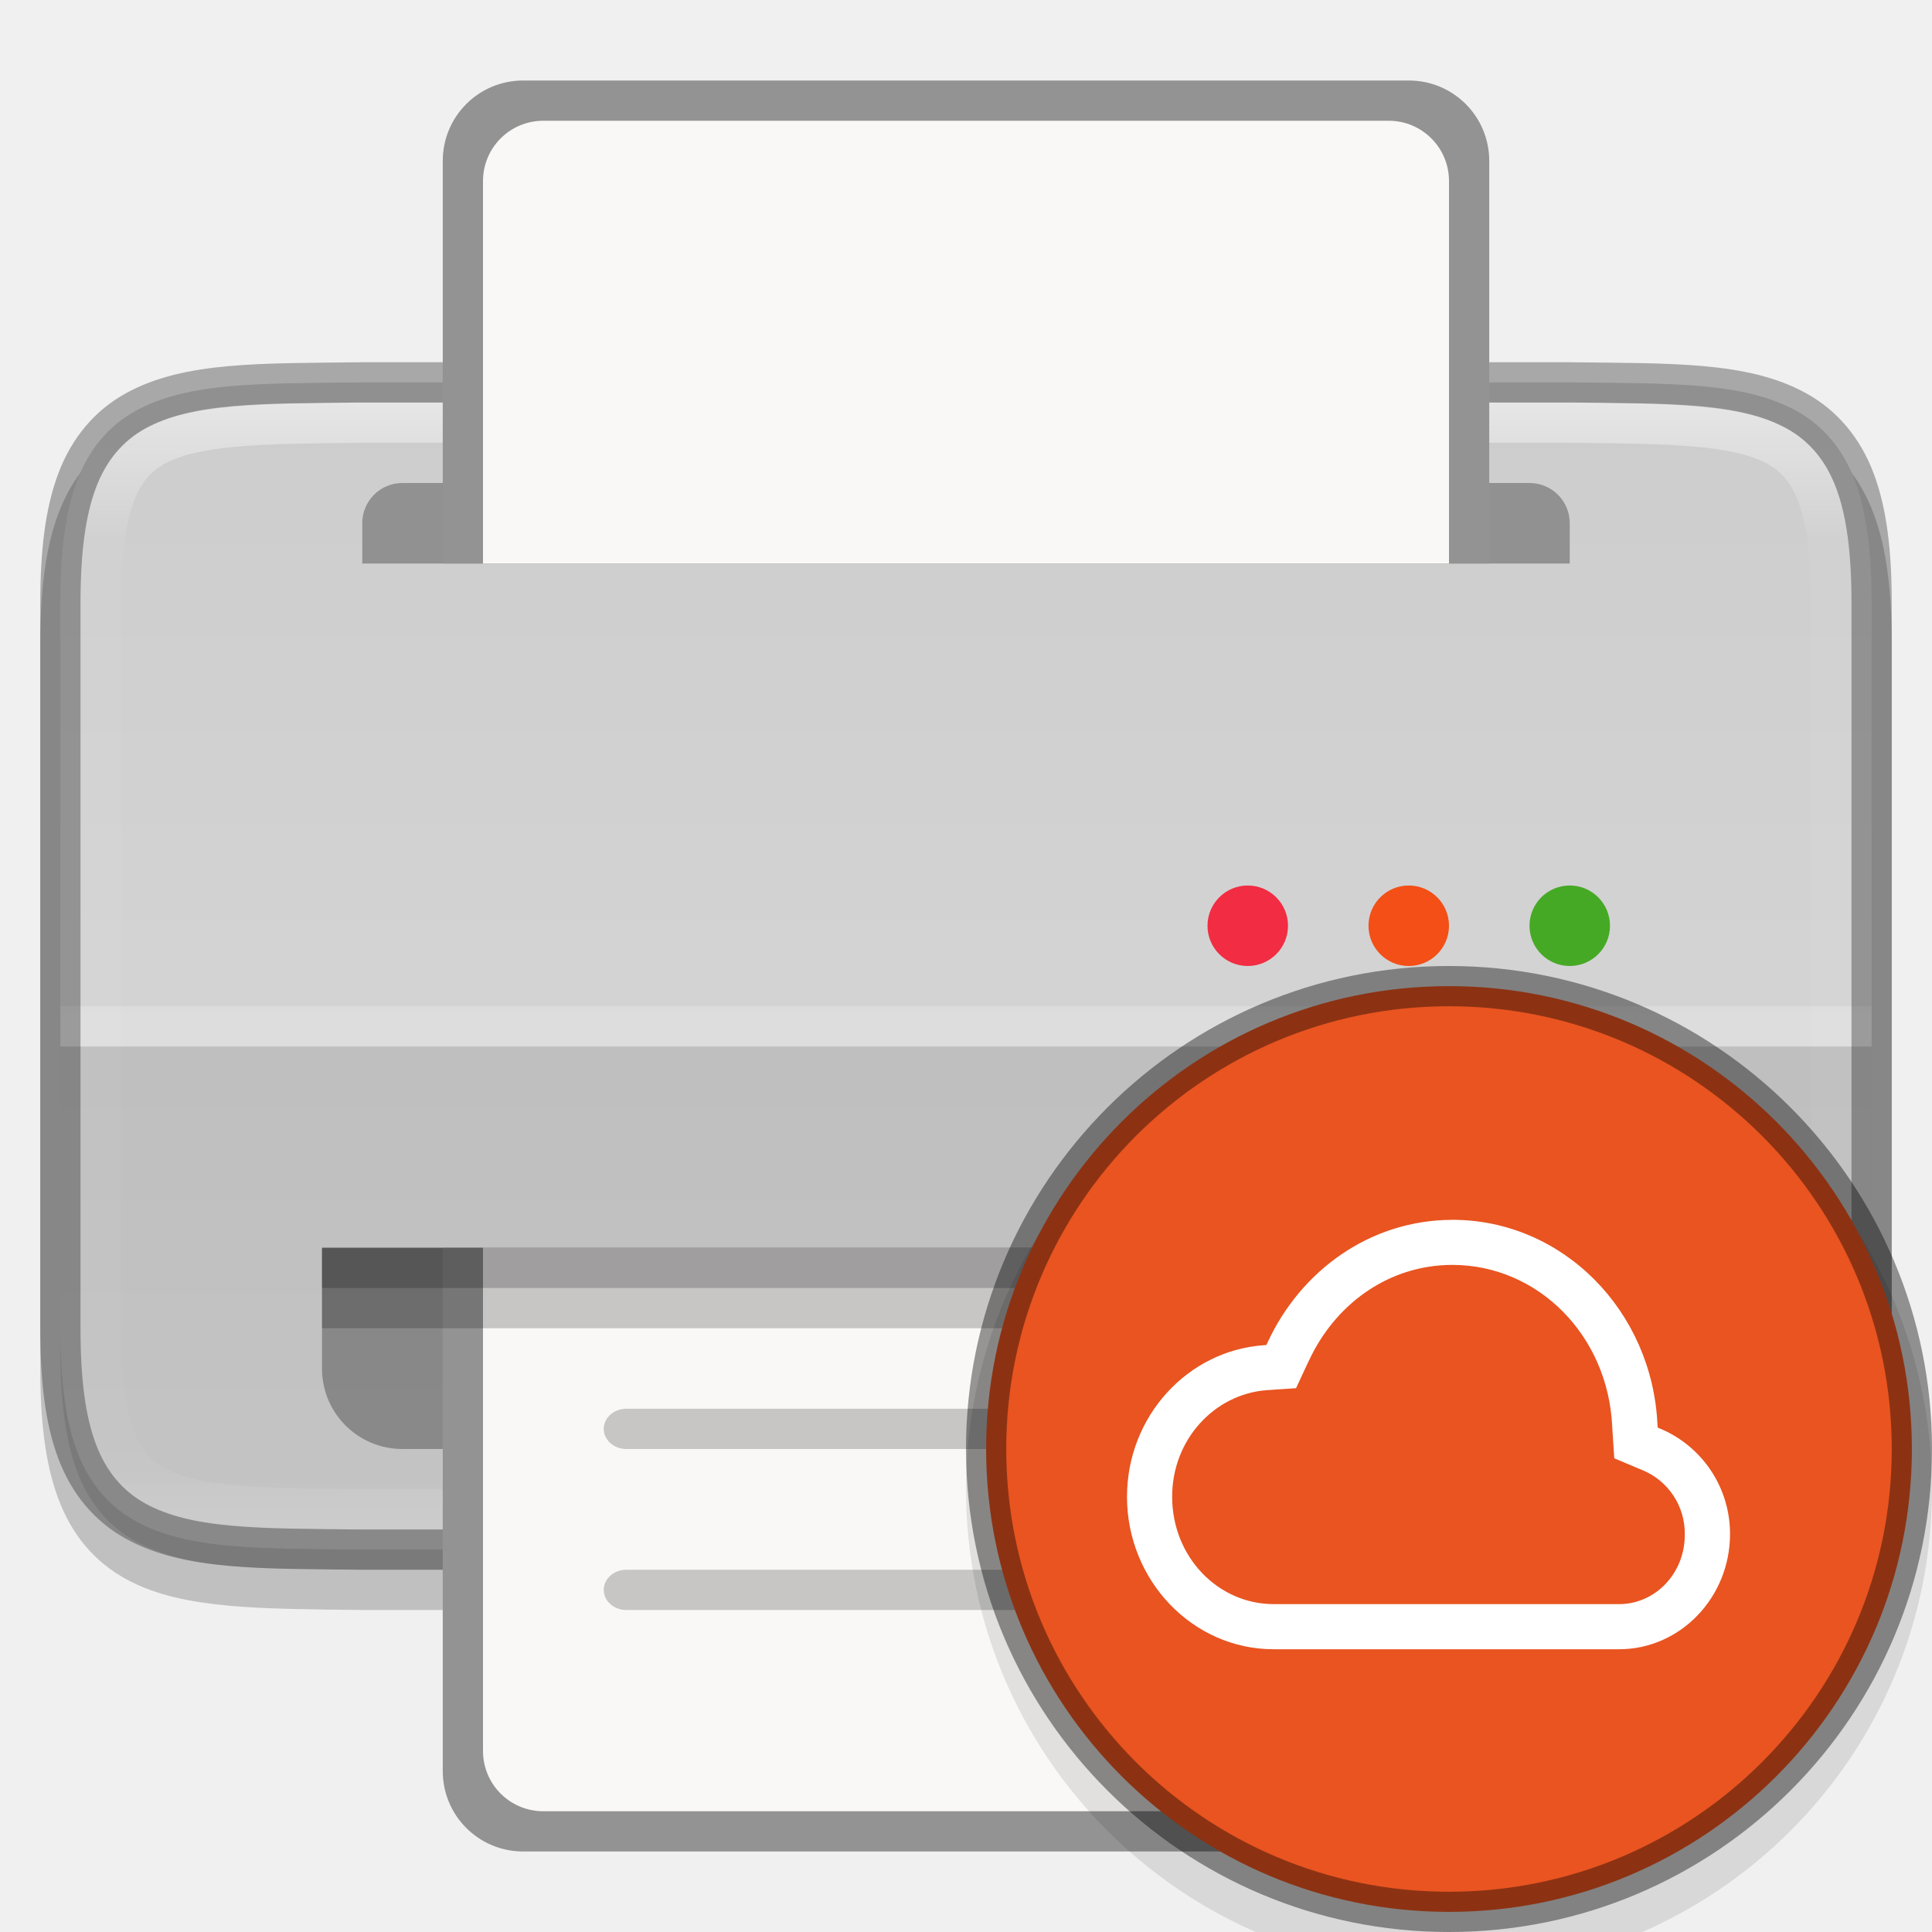
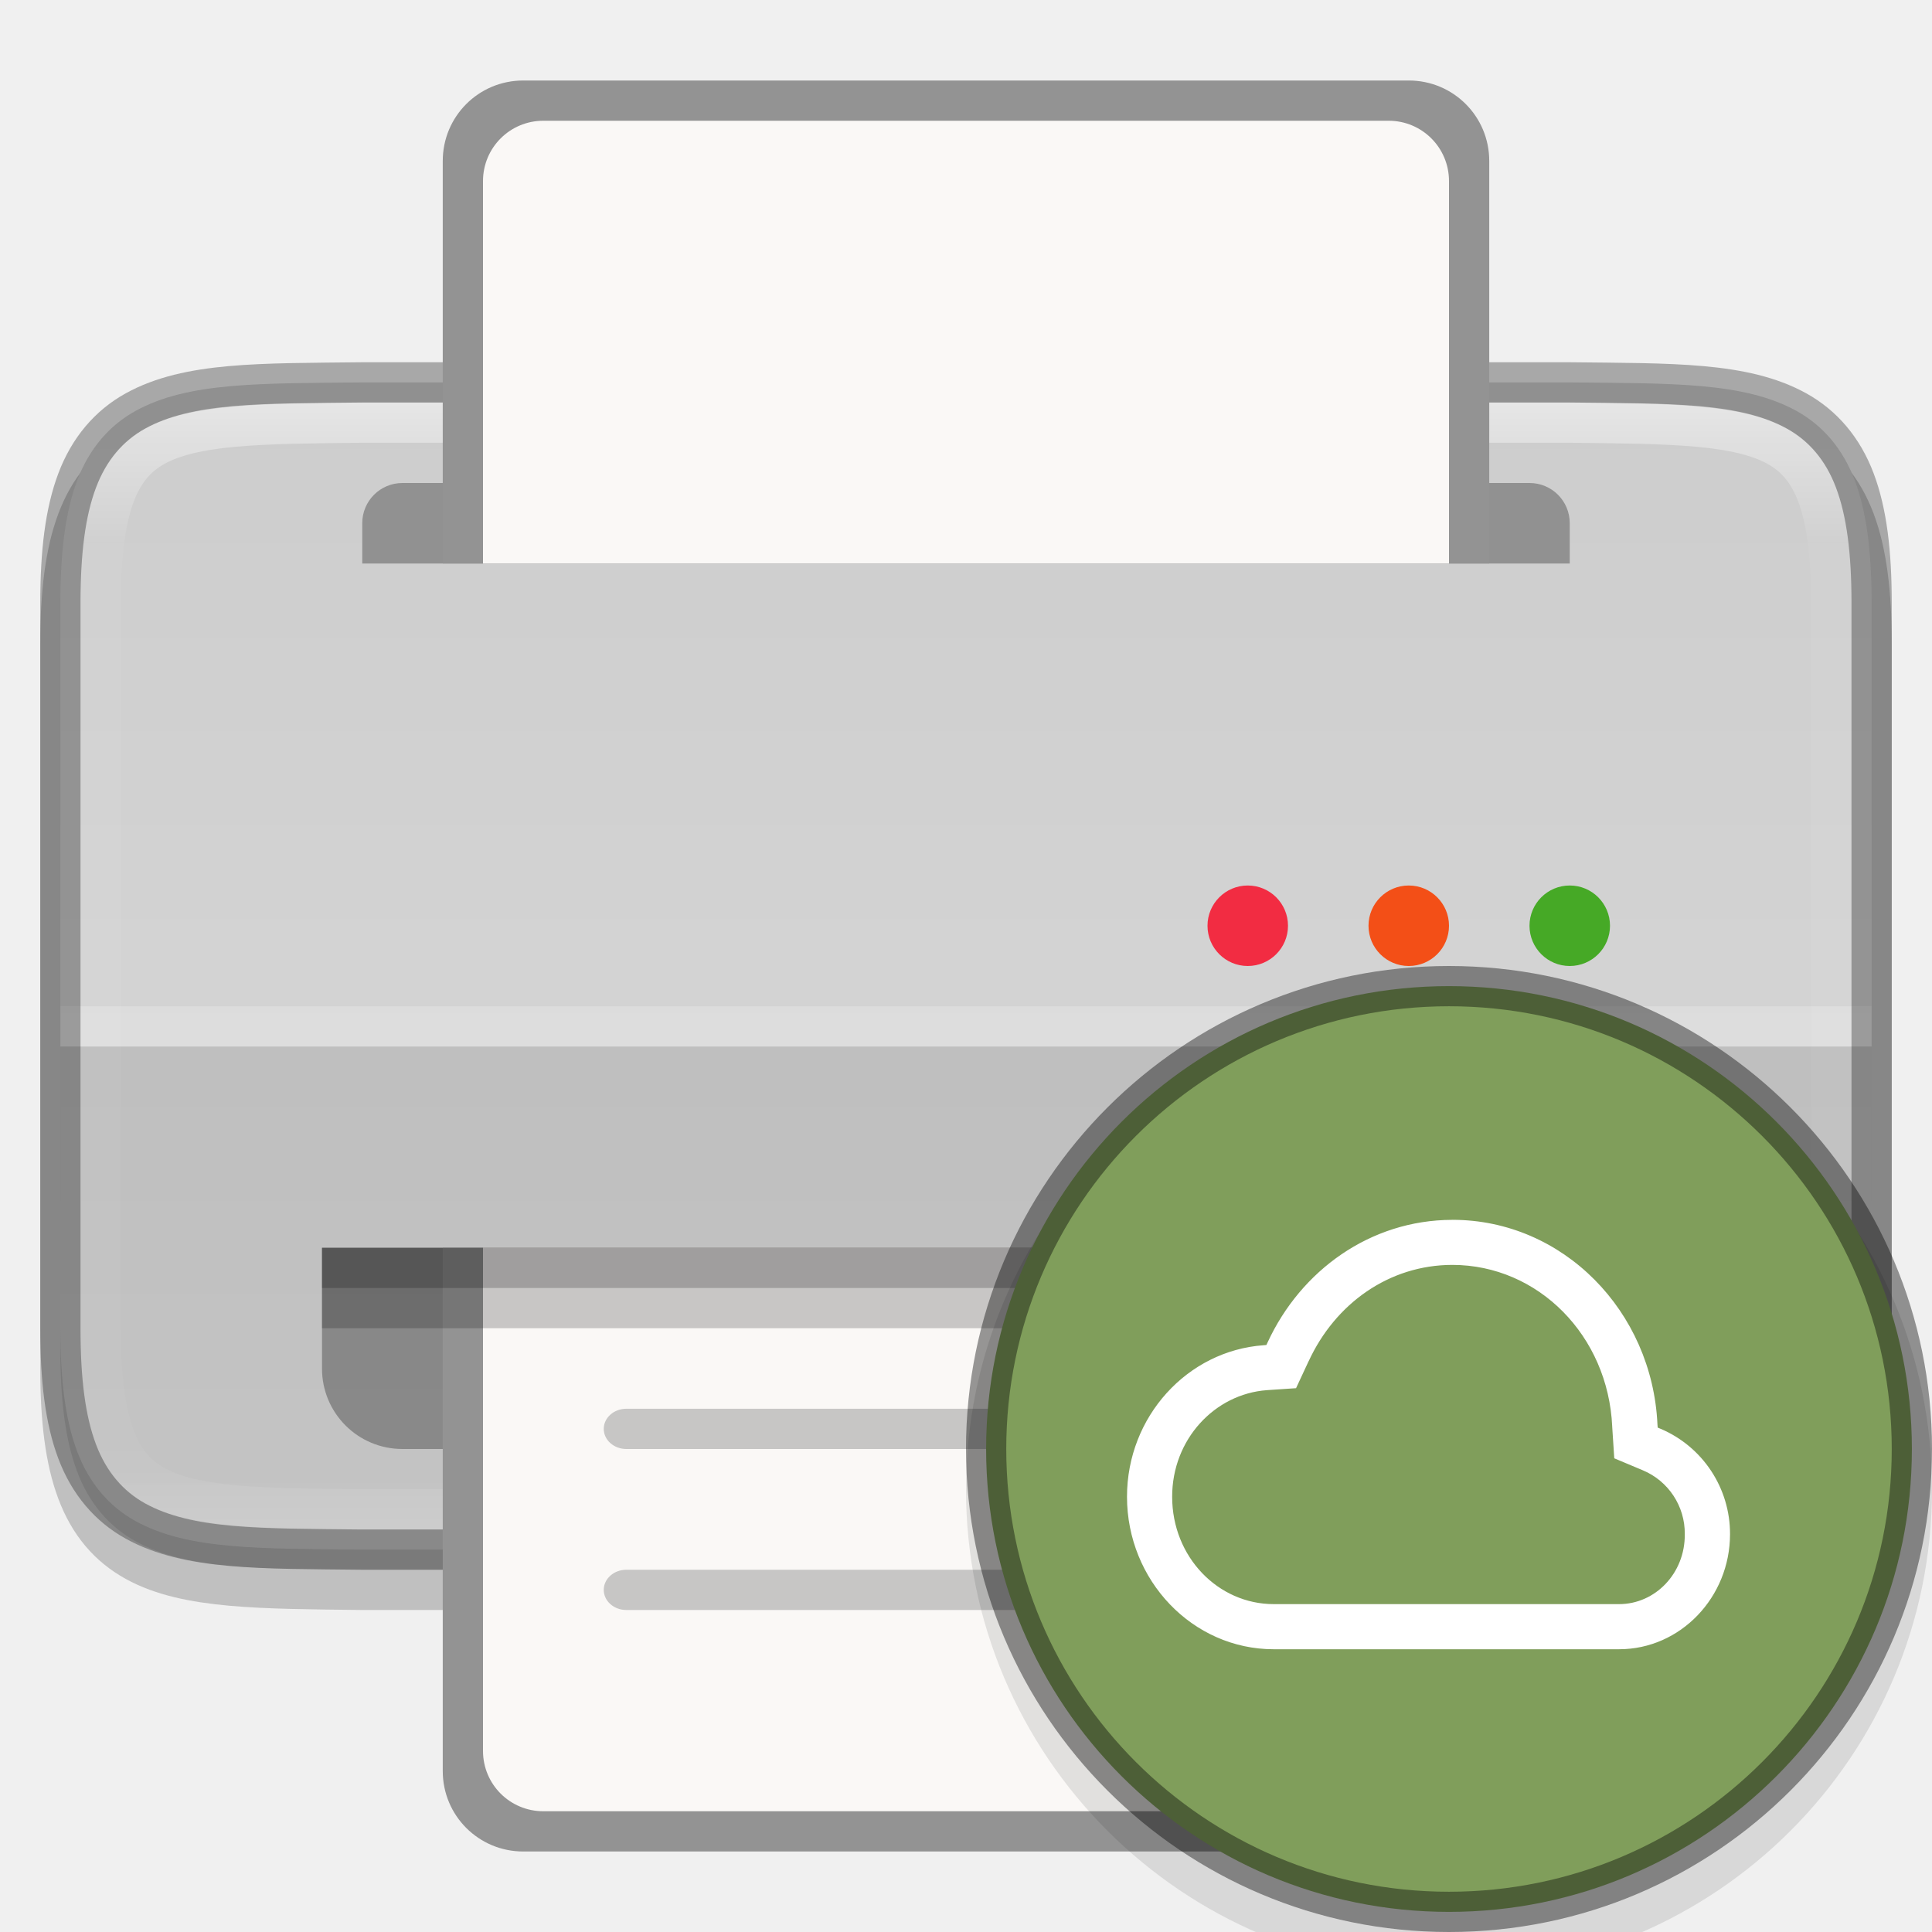
<svg xmlns="http://www.w3.org/2000/svg" width="48" height="48" version="1">
  <defs>
    <linearGradient id="linearGradient1050" x1="344" x2="344" y1="70" y2="98" gradientTransform="translate(-320,-60)" gradientUnits="userSpaceOnUse">
      <stop stop-color="#cdcdcd" offset="0" />
      <stop stop-color="#d9d9d9" offset="1" />
    </linearGradient>
    <linearGradient id="linearGradient920" x1="344" x2="344" y1="70" y2="98" gradientUnits="userSpaceOnUse">
      <stop stop-color="#fff" offset="0" />
      <stop stop-color="#fff" stop-opacity=".098" offset=".125" />
      <stop stop-color="#fff" stop-opacity=".098" offset=".925" />
      <stop stop-color="#fff" stop-opacity=".498" offset="1" />
    </linearGradient>
    <clipPath id="clipPath892">
      <path d="m366 93c0 5-1.956 4.942-7 5h-30c-5.043-0.058-7 0-7-5v-18c0-5 1.956-4.942 7-5h30c5.043 0.058 7 0 7 5z" color="#000000" fill="#cdcdcd" />
    </clipPath>
    <linearGradient id="linearGradient1214" x1="344" x2="366" y1="94" y2="94" gradientTransform="translate(-342,-106)" gradientUnits="userSpaceOnUse">
      <stop stop-color="#fff" offset="0" />
      <stop stop-color="#fff" stop-opacity="0" offset="1" />
    </linearGradient>
  </defs>
  <path d="m46 34c0 5-1.956 4.942-7 5h-30c-5.043-0.058-7 0-7-5v-18c0-5 1.956-4.942 7-5h30c5.043 0.058 7 0 7 5z" color="#000000" fill="none" opacity=".2" stroke="#000" stroke-width="2" />
  <path d="m8.994 38.5c-2.519-0.029-4.314 0.015-5.627-0.709-0.656-0.362-1.155-0.944-1.451-1.732s-0.416-1.776-0.416-3.059v-18c0-1.283 0.12-2.271 0.416-3.059 0.296-0.788 0.795-1.37 1.451-1.732 1.312-0.724 3.108-0.68 5.627-0.709h30.012c2.519 0.029 4.314-0.015 5.627 0.709 0.656 0.362 1.155 0.944 1.451 1.732 0.295 0.788 0.416 1.776 0.416 3.059v18c0 1.283-0.12 2.271-0.416 3.059s-0.795 1.37-1.451 1.732c-1.312 0.724-3.108 0.68-5.627 0.709h-30.008z" color="#000000" fill="url(#linearGradient1050)" />
  <rect x="1.5" y="25" width="45" height="1" enable-background="new" fill="#fff" opacity=".2" />
  <path transform="translate(-320,-60)" d="m366 93c0 5-1.956 4.942-7 5h-30c-5.043-0.058-7 0-7-5v-18c0-5 1.956-4.942 7-5h30c5.043 0.058 7 0 7 5z" clip-path="url(#clipPath892)" color="#000000" fill="none" opacity=".5" stroke="url(#linearGradient920)" stroke-width="2" />
  <path d="m8.994 9.5c-2.519 0.029-4.314-0.015-5.627 0.709-0.656 0.362-1.155 0.944-1.451 1.732s-0.416 1.776-0.416 3.059v18c0 1.283 0.12 2.271 0.416 3.059 0.296 0.788 0.795 1.37 1.451 1.732 1.312 0.724 3.108 0.68 5.627 0.709h30.012c2.519-0.029 4.314 0.015 5.627-0.709 0.656-0.362 1.155-0.944 1.451-1.732 0.295-0.788 0.416-1.776 0.416-3.059v-18c0-1.283-0.12-2.271-0.416-3.059s-0.795-1.37-1.451-1.732c-1.312-0.724-3.108-0.68-5.627-0.709h-30.008z" color="#000000" fill="none" opacity=".3" stroke="#000" />
  <path d="m1.5 26v7.5c0 1.283 0.12 2.271 0.416 3.059s0.795 1.37 1.451 1.732c1.312 0.724 3.108 0.68 5.627 0.709h30.012c2.519-0.029 4.314 0.015 5.627-0.709 0.656-0.362 1.155-0.944 1.451-1.732 0.296-0.788 0.416-1.776 0.416-3.059v-7.5h-37.506z" color="#000000" opacity=".1" />
  <path d="m10 12h28c0.554 0 1 0.446 1 1v1h-30v-1c0-0.554 0.446-1 1-1z" enable-background="new" opacity=".3" />
  <path d="m8 31v3c0 1.108 0.892 2 2 2h28c1.108 0 2-0.892 2-2v-3h-16z" enable-background="new" opacity=".3" />
  <path d="m13 46c-1.108 0-2-0.892-2-2v-13h26v13c0 1.108-0.892 2-2 2zm-2-32v-10c0-1.108 0.892-2 2-2h22c1.108 0 2 0.892 2 2v10z" enable-background="new" fill="#939393" />
  <path d="m13.5 45c-0.831 0-1.5-0.669-1.5-1.5v-12.5h24v12.5c0 0.831-0.669 1.5-1.5 1.5zm-1.5-31v-9.5c0-0.831 0.669-1.5 1.5-1.5h21c0.831 0 1.5 0.669 1.5 1.5v9.5z" enable-background="new" fill="#faf8f6" />
  <rect x="15" y="39" width="18" height="1" rx=".562" ry=".5" enable-background="new" fill="#939393" opacity=".5" />
  <rect x="15" y="35" width="18" height="1" rx=".562" ry=".5" enable-background="new" fill="#939393" opacity=".5" />
  <rect x="38" y="22" width="2" height="2" rx="1" ry="1" enable-background="new" fill="#46a926" />
  <rect x="34" y="22" width="2" height="2" rx="1" ry="1" enable-background="new" fill="#f34f17" />
  <rect x="30" y="22" width="2" height="2" rx="1" ry="1" enable-background="new" fill="#f22c42" />
  <rect x="8" y="31" width="32" height="2" enable-background="new" opacity=".2" />
  <rect x="8" y="31" width="32" height="1" enable-background="new" opacity=".2" />
  <ellipse cx="29.5" cy="29.497" rx="1.5" ry="1.503" enable-background="new" fill="#fff" />
  <circle transform="scale(-1,1)" cx="-36" cy="37" r="12" opacity=".1" />
-   <circle cx="36" cy="36" r="11.5" fill="#e95420" stroke="#000" stroke-dashoffset="1" stroke-linecap="round" stroke-linejoin="round" stroke-opacity=".4" />
+   <circle cx="36" cy="36" r="11.5" fill="#809e5b" stroke="#000" stroke-dashoffset="1" stroke-linecap="round" stroke-linejoin="round" stroke-opacity=".4" />
  <rect transform="rotate(-90)" x="-44" y="28" width="16" height="16" color="#000000" fill="none" />
  <circle transform="rotate(90)" cx="36" cy="-36" r="10.5" fill="none" opacity=".3" stroke="url(#linearGradient1214)" stroke-dashoffset="1" stroke-linecap="round" stroke-linejoin="round" stroke-opacity=".4" />
  <g transform="translate(-1)" fill="#fff" shape-rendering="auto">
    <path d="m37.084 30.404c-1.995 2e-3 -3.69 1.23-4.5 2.987l-0.056 0.12-0.128 9e-3c-1.843 0.132-3.301 1.728-3.301 3.666 0 2.027 1.586 3.69 3.547 3.69h8.58c1.47 0 2.659-1.248 2.659-2.761 0.004-1.102-0.653-2.098-1.668-2.527l-0.126-0.054-9e-3 -0.138c-0.126-2.766-2.298-4.99-4.995-4.992zm0 0.924c2.188 2e-3 3.965 1.804 4.07 4.109v9e-3l0.047 0.716 0.65 0.274c0.676 0.282 1.113 0.945 1.105 1.677 9e-3 1.03-0.782 1.837-1.729 1.837h-8.581c-1.438 0-2.622-1.221-2.622-2.765-2e-3 -1.477 1.094-2.648 2.443-2.747l0.668-0.046 0.286-0.613v-4e-3c0.673-1.46 2.045-2.447 3.66-2.449z" color="#000000" color-rendering="auto" dominant-baseline="auto" enable-background="new" image-rendering="auto" solid-color="#000000" stop-color="#000000" style="font-feature-settings:normal;font-variant-alternates:normal;font-variant-caps:normal;font-variant-east-asian:normal;font-variant-ligatures:normal;font-variant-numeric:normal;font-variant-position:normal;font-variation-settings:normal;inline-size:0;isolation:auto;mix-blend-mode:normal;shape-margin:0;shape-padding:0;text-decoration-color:#000000;text-decoration-line:none;text-decoration-style:solid;text-indent:0;text-orientation:mixed;text-transform:none;white-space:normal" />
    <path d="m37.082 30.305-0.008 2e-3c-2.031 0.006-3.756 1.258-4.58 3.043l-0.031 0.066-0.07 0.006c-1.895 0.136-3.393 1.776-3.393 3.764 0 2.078 1.628 3.789 3.644 3.789h8.582c1.526 0 2.756-1.294 2.756-2.859 0.004-1.141-0.677-2.174-1.727-2.619h-2e-3l-0.068-0.029-0.006-0.076v-2e-3c-0.129-2.814-2.342-5.082-5.092-5.084zm2e-3 0.197h0.006c2.64 4e-3 4.769 2.183 4.893 4.898l0.014 0.199 0.182 0.078c0.978 0.414 1.611 1.373 1.607 2.436v2e-3c0 1.462-1.144 2.662-2.559 2.662h-8.582c-1.905 0-3.447-1.617-3.447-3.592 0-1.889 1.419-3.44 3.209-3.568l0.188-0.012 0.078-0.174c0.796-1.725 2.457-2.928 4.412-2.93zm-2e-3 0.727c-1.655 0.002-3.063 1.015-3.75 2.506l-0.01 0.021v2e-3l-0.252 0.541-0.611 0.043c-1.402 0.103-2.535 1.32-2.533 2.846 0 1.595 1.225 2.863 2.719 2.863h8.582c1.003 0 1.838-0.857 1.828-1.938 0.007-0.771-0.454-1.471-1.166-1.768l-0.594-0.25-0.043-0.652v-0.01c-0.107-2.354-1.926-4.201-4.168-4.203l0.027 0.004-0.016-0.006zm0 0.197h2e-3c2.134 2e-3 3.869 1.758 3.971 4.016v0.008l0.051 0.781 0.707 0.297c0.639 0.266 1.052 0.894 1.045 1.586v2e-3c0.009 0.979-0.74 1.738-1.631 1.738h-8.582c-1.382 0-2.523-1.172-2.523-2.666-0.002-1.428 1.057-2.555 2.353-2.65l0.725-0.049 0.312-0.67c4.02e-4 -8.72e-4 0.002-0.001 2e-3 -2e-3 0.659-1.428 1.994-2.389 3.568-2.391z" color="#000000" color-rendering="auto" dominant-baseline="auto" enable-background="new" image-rendering="auto" solid-color="#000000" stop-color="#000000" style="font-feature-settings:normal;font-variant-alternates:normal;font-variant-caps:normal;font-variant-east-asian:normal;font-variant-ligatures:normal;font-variant-numeric:normal;font-variant-position:normal;font-variation-settings:normal;inline-size:0;isolation:auto;mix-blend-mode:normal;shape-margin:0;shape-padding:0;text-decoration-color:#000000;text-decoration-line:none;text-decoration-style:solid;text-indent:0;text-orientation:mixed;text-transform:none;white-space:normal" />
  </g>
</svg>
